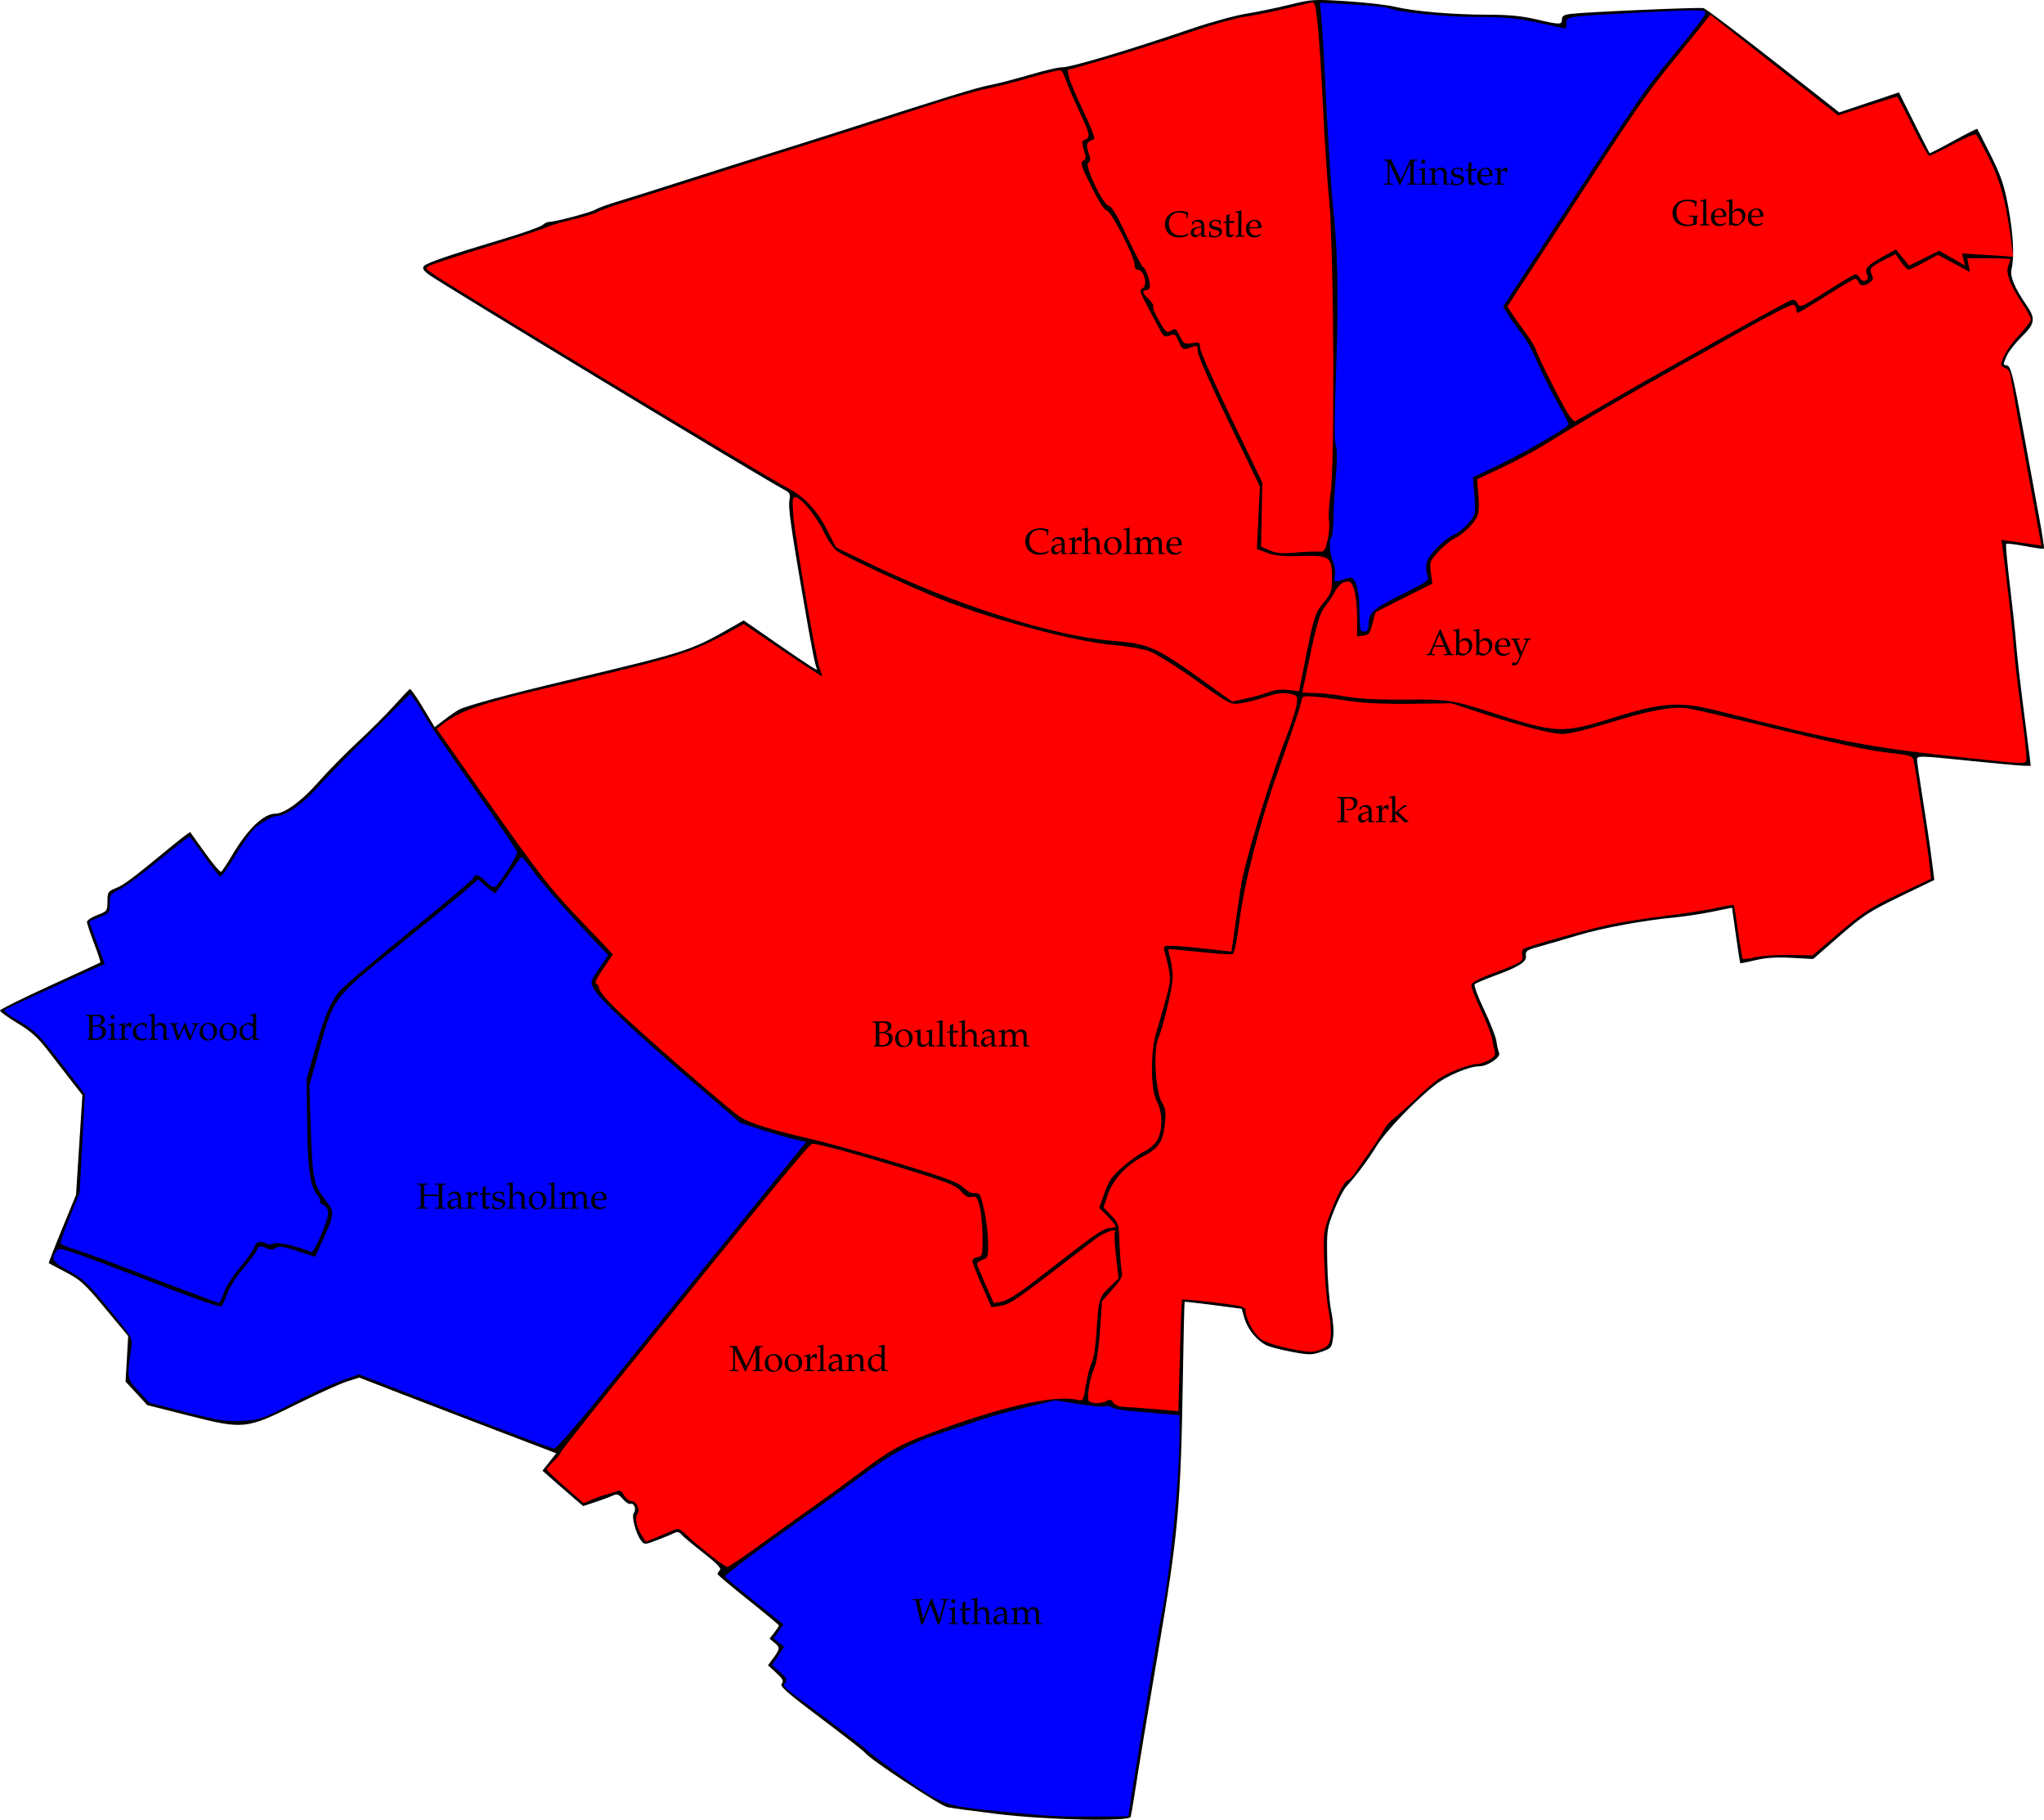
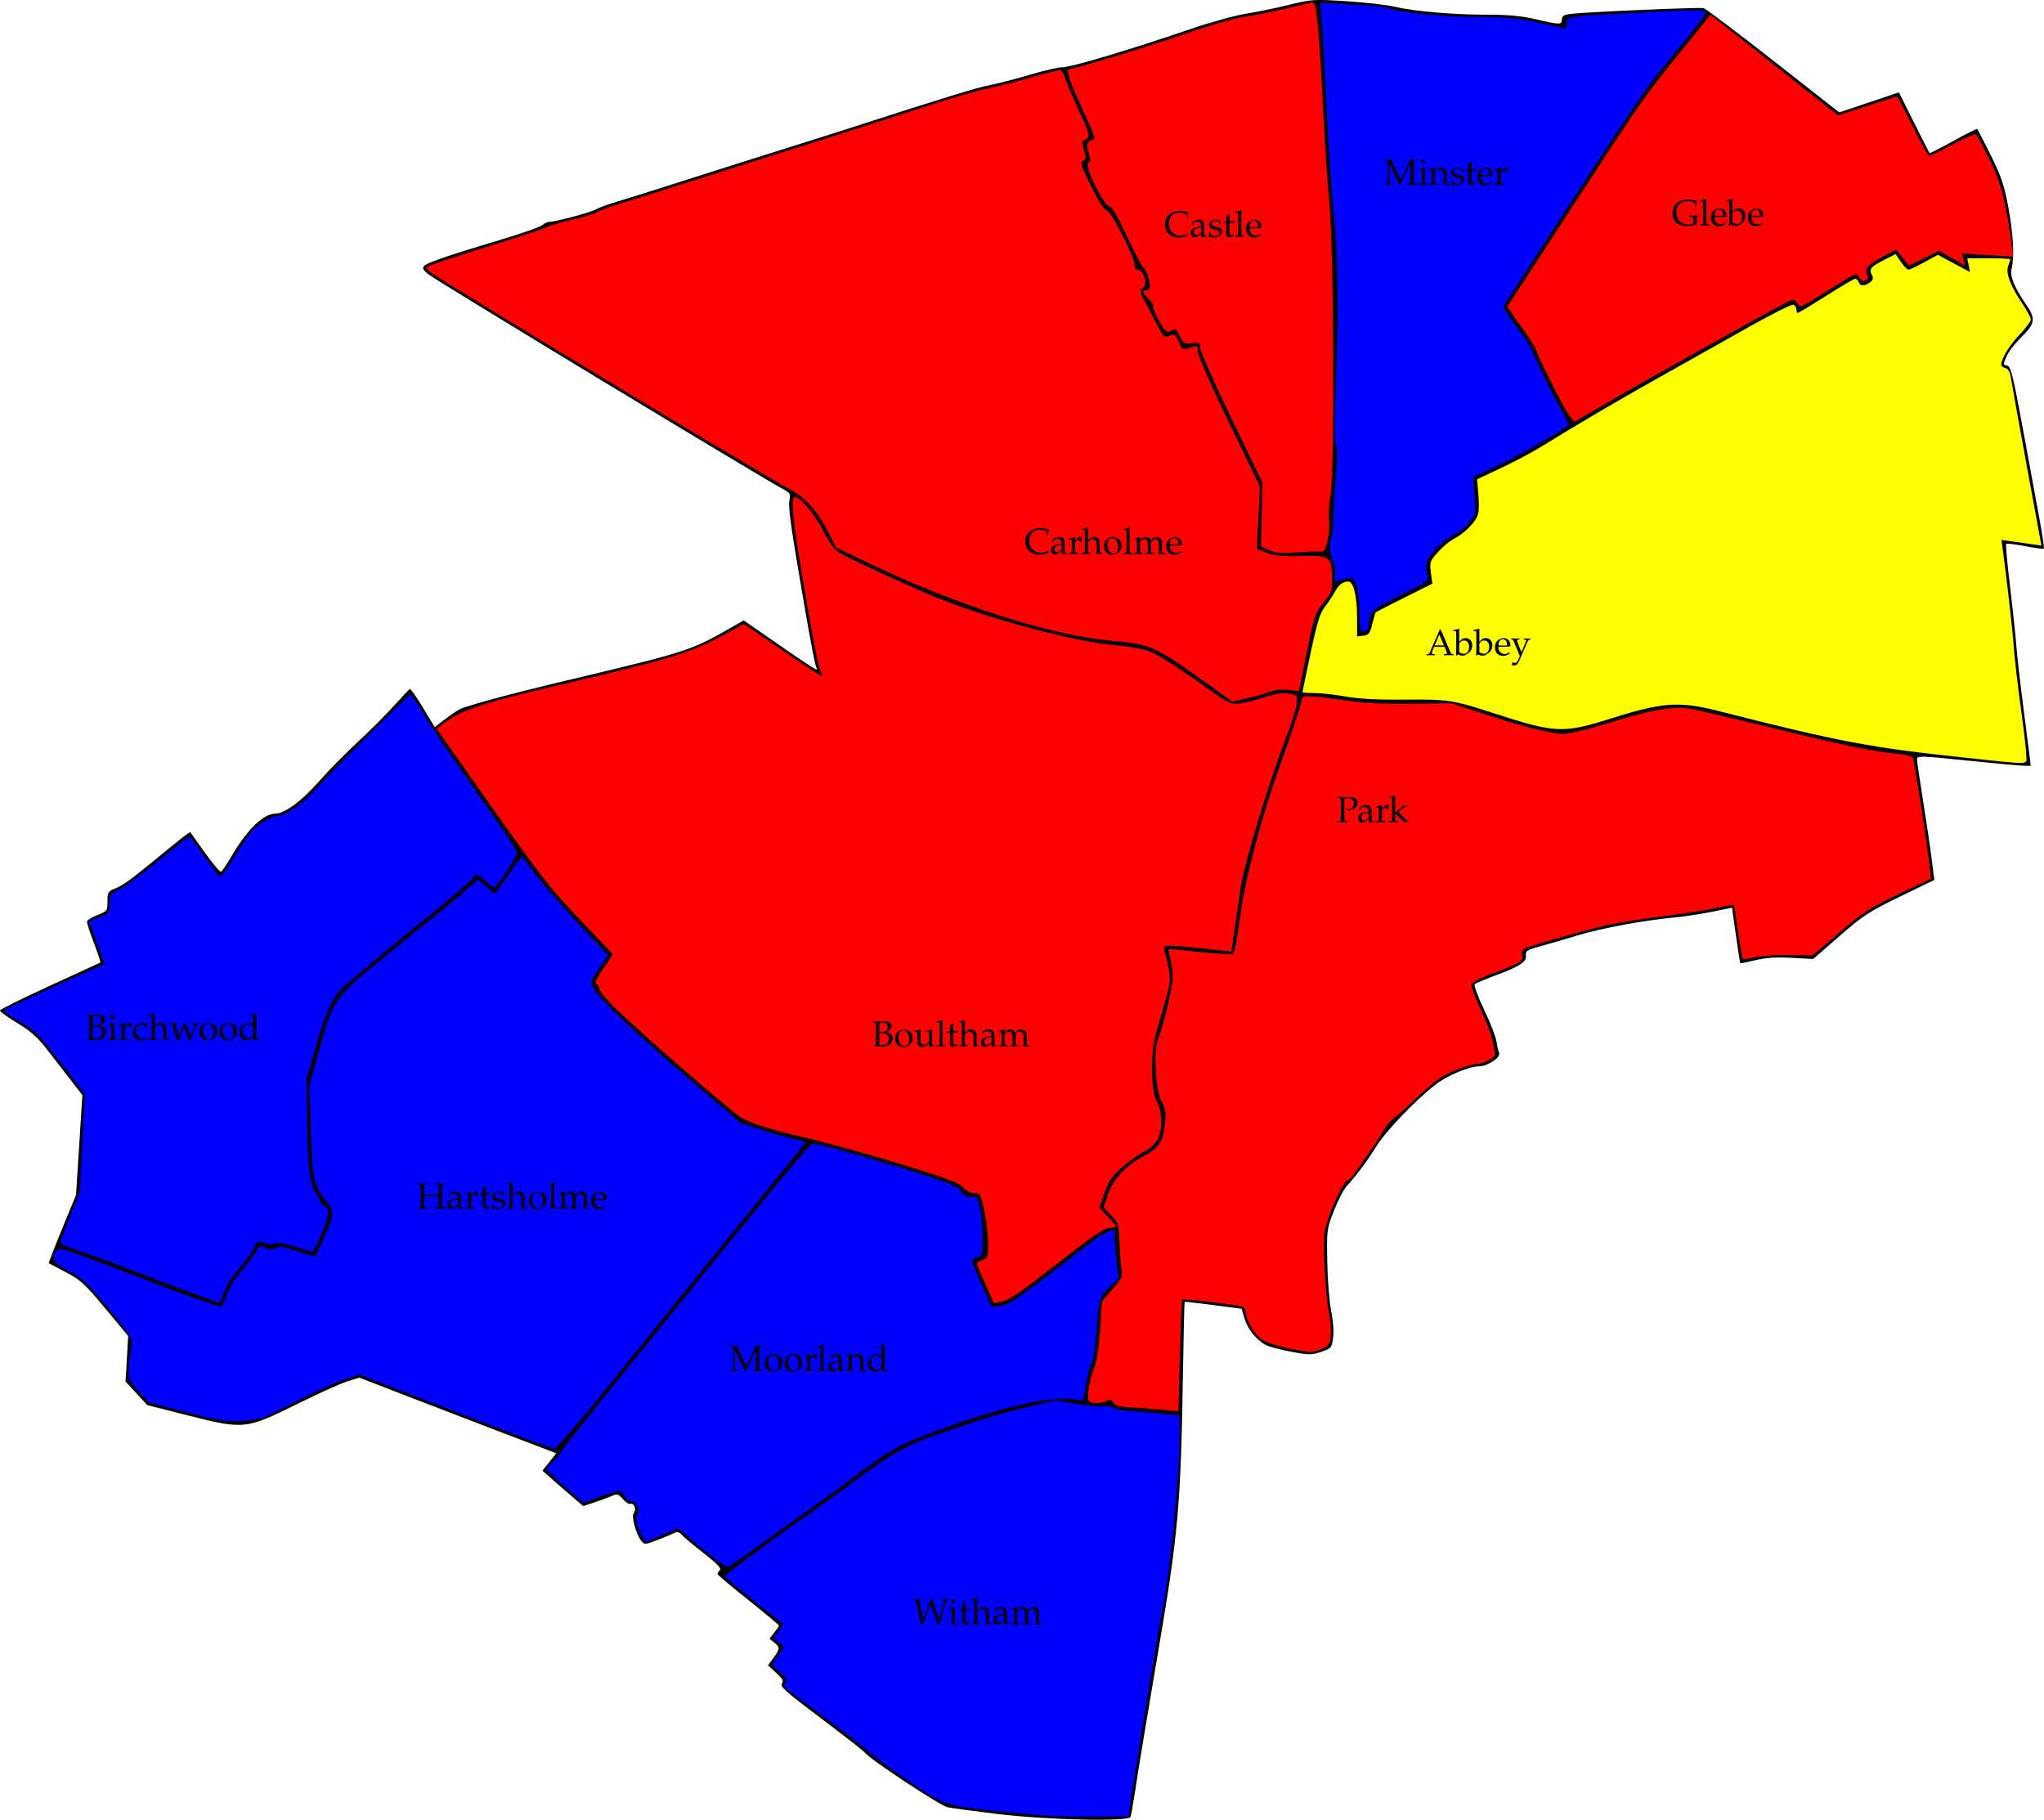
<svg xmlns="http://www.w3.org/2000/svg" version="1.1" id="svg952" width="673.944" height="600" viewBox="0 0 673.944 600">
  <defs id="defs956" />
  <path style="fill:#000000;stroke-width:0.751" d="m 328.878,598.103 c -7.636,-0.932 -15.066,-1.945 -16.511,-2.252 -2.431,-0.515 -26.017,-16.1 -27.138,-17.932 -0.273,-0.445 -6.761,-5.519 -14.418,-11.275 -11.439,-8.598 -13.765,-10.655 -13.041,-11.528 0.708,-0.853 0.346,-1.553 -1.837,-3.554 l -2.719,-2.491 1.808,-2.45 c 2.204,-2.988 2.227,-3.454 0.25,-5.055 l -1.557,-1.261 1.557,-1.98 c 0.856,-1.089 1.557,-2.152 1.557,-2.362 0,-0.21 -4.559,-4.015 -10.132,-8.456 -5.573,-4.441 -10.132,-8.285 -10.132,-8.543 0,-0.258 0.36,-0.829 0.8,-1.269 0.566,-0.566 -1.031,-2.229 -5.464,-5.691 -3.445,-2.69 -6.704,-5.422 -7.243,-6.071 -0.669,-0.806 -1.375,-0.972 -2.229,-0.523 -0.687,0.361 -3.206,1.404 -5.597,2.318 -4.242,1.621 -4.374,1.627 -5.435,0.248 -1.748,-2.271 -3.283,-8.026 -2.426,-9.097 0.936,-1.169 0.129,-3.426 -1.08,-3.023 -0.497,0.166 -1.643,-0.558 -2.546,-1.608 -1.406,-1.635 -1.897,-1.792 -3.412,-1.092 -0.973,0.45 -3.539,1.403 -5.702,2.119 l -3.933,1.301 -2.15,-1.809 c -1.183,-0.995 -4.207,-3.62 -6.721,-5.833 l -4.571,-4.023 2.271,-2.867 2.271,-2.867 -2.124,-0.822 c -1.168,-0.452 -9.047,-3.461 -17.509,-6.686 -8.462,-3.226 -22.118,-8.472 -30.347,-11.659 l -14.961,-5.795 -3.998,1.26 c -2.199,0.693 -9.651,4.059 -16.56,7.48 -16.823,8.329 -17.48,8.399 -35.76,3.773 l -13.578,-3.436 -3.581,-3.882 -3.581,-3.882 0.435,-7.505 0.435,-7.505 -7.565,-9.109 c -6.727,-8.101 -8.166,-9.422 -12.99,-11.93 -2.984,-1.551 -5.515,-2.89 -5.626,-2.975 -0.111,-0.085 1.864,-5.186 4.389,-11.336 l 4.591,-11.181 1.051,-16.465 1.051,-16.465 -3.262,-4.174 C 22.117,354.587 18.605,350.045 16.106,346.788 12.495,342.082 10.375,340.148 5.773,337.363 2.588,335.435 -0.01,333.556 2.6660245e-5,333.188 0.01,332.82 7.394,329.149 16.41,325.03 c 9.016,-4.119 16.514,-7.578 16.663,-7.687 0.148,-0.109 -0.78,-2.948 -2.064,-6.309 -1.283,-3.361 -2.334,-6.543 -2.334,-7.071 0,-0.528 1.52,-1.54 3.377,-2.249 3.281,-1.253 3.377,-1.382 3.377,-4.524 0,-3.033 0.174,-3.304 2.814,-4.376 2.687,-1.09 5.435,-3.159 18.497,-13.926 3.185,-2.625 5.881,-4.652 5.991,-4.503 0.11,0.149 2.312,3.229 4.893,6.846 2.581,3.617 4.963,6.409 5.293,6.205 0.33,-0.204 2.035,-2.787 3.789,-5.74 4.964,-8.355 10.257,-13.421 14.024,-13.421 3.051,0 8.694,-4.111 14.124,-10.291 3.188,-3.627 9.08,-9.635 13.095,-13.35 4.014,-3.715 9.418,-9.119 12.008,-12.008 2.59,-2.889 4.93,-5.34 5.201,-5.446 0.271,-0.106 2.216,2.676 4.323,6.181 l 3.831,6.374 3.284,-2.497 c 1.806,-1.374 3.959,-2.853 4.785,-3.287 2.438,-1.283 16.023,-4.96 35.274,-9.548 40.67,-9.692 40.894,-9.765 55.168,-17.914 l 3.383,-1.931 10.876,7.528 c 11.685,8.088 13.972,9.524 13.215,8.3 -0.527,-0.853 -1.77,-7.27 -4.608,-23.783 -3.94,-22.932 -4.83,-29.327 -4.403,-31.652 0.389,-2.119 0.168,-2.522 -2.006,-3.646 -6.127,-3.168 -113.223,-68.006 -116.857,-70.747 -1.872,-1.412 -2.257,-2.081 -1.633,-2.833 0.894,-1.077 8.328,-3.619 26.223,-8.966 6.398,-1.912 12.166,-3.957 12.818,-4.545 0.652,-0.588 1.685,-1.069 2.296,-1.069 2.026,0 13.754,-3.133 15.282,-4.082 0.826,-0.513 4.034,-1.683 7.13,-2.6 3.096,-0.917 13.397,-4.158 22.89,-7.202 9.494,-3.044 22.834,-7.268 29.645,-9.388 6.811,-2.119 17.449,-5.486 23.641,-7.483 32.553,-10.496 42.437,-13.533 46.531,-14.301 2.477,-0.464 8.423,-2 13.213,-3.413 4.791,-1.413 9.519,-2.52 10.507,-2.461 2.615,0.157 21.961,-5.594 43.035,-12.793 6.17,-2.108 14.275,-4.326 18.012,-4.93 3.737,-0.604 10.152,-1.932 14.256,-2.951 7.125,-1.77 7.97,-1.821 18.763,-1.133 6.216,0.396 13.328,1.208 15.804,1.806 6.271,1.513 19.256,2.631 30.554,2.632 6.892,4.6e-4 11.327,0.417 15.977,1.502 7.961,1.856 8.631,1.86 8.631,0.046 0,-1.151 0.667,-1.536 3.19,-1.842 4.976,-0.604 42.063,-2.202 43.498,-1.874 0.705,0.161 11.06,7.963 23.012,17.337 l 21.73,17.044 9.841,-3.301 9.841,-3.301 4.946,9.898 c 2.72,5.444 5.039,10.001 5.152,10.127 0.114,0.126 3.648,-1.676 7.855,-4.005 4.207,-2.329 7.752,-4.121 7.878,-3.982 0.126,0.139 2.103,4.002 4.394,8.585 3.419,6.841 4.454,9.863 5.782,16.886 1.676,8.858 2.106,16.606 1.147,20.644 -0.6,2.528 0.871,6.12 4.941,12.062 3.052,4.456 2.8,6.039 -1.657,10.4 -2.093,2.048 -4.289,4.863 -4.878,6.255 -1.316,3.106 -1.334,2.854 0.242,3.267 1.086,0.284 1.946,3.782 4.956,20.164 2.003,10.901 4.474,24.329 5.49,29.839 1.017,5.511 1.718,10.15 1.558,10.309 -0.159,0.159 -2.936,-0.216 -6.17,-0.835 -3.234,-0.619 -6.054,-0.951 -6.267,-0.738 -0.213,0.213 0.34,6.381 1.228,13.706 0.888,7.326 1.816,16.021 2.062,19.323 0.246,3.302 1.235,12.083 2.198,19.513 0.964,7.43 1.944,15.113 2.179,17.074 l 0.427,3.565 -2.425,-0.046 c -1.334,-0.025 -9.77,-0.801 -18.748,-1.724 -15.419,-1.585 -16.324,-1.605 -16.324,-0.362 0,0.724 0.861,6.65 1.914,13.169 1.053,6.519 2.336,15.166 2.852,19.214 l 0.938,7.361 -11.295,5.473 c -10.141,4.914 -12.182,6.246 -19.979,13.038 l -8.684,7.566 -7.077,-0.391 c -4.997,-0.276 -8.501,-0.049 -11.923,0.772 -2.665,0.64 -4.921,1.089 -5.012,0.997 -0.091,-0.091 -0.743,-4.246 -1.449,-9.233 l -1.283,-9.067 -6.463,1.314 c -3.555,0.723 -8.828,1.539 -11.717,1.814 -10.967,1.044 -24.328,3.49 -32.647,5.977 -4.747,1.419 -10.594,3.122 -12.994,3.784 -3.785,1.044 -4.332,1.423 -4.126,2.857 0.301,2.095 -2.105,3.66 -10.211,6.643 -3.337,1.228 -6.345,2.507 -6.685,2.842 -0.34,0.336 1.053,4.114 3.097,8.398 2.043,4.283 3.874,8.969 4.069,10.414 0.195,1.445 0.593,3.173 0.886,3.841 0.628,1.434 -3.833,4.414 -6.608,4.414 -3.248,0 -10.452,3.009 -14.287,5.968 -6.601,5.093 -16.429,15.335 -19.537,20.361 -2.912,4.709 -6.624,9.676 -9.927,13.281 -0.906,0.99 -2.74,4.556 -4.075,7.925 -2.389,6.031 -2.424,6.295 -2.233,17.008 0.107,5.985 0.69,13.246 1.297,16.136 0.658,3.134 0.912,6.672 0.628,8.77 -0.457,3.377 -0.612,3.562 -3.922,4.69 -3.134,1.068 -4.027,1.065 -9.881,-0.03 -3.539,-0.662 -7.279,-1.645 -8.311,-2.184 -3.115,-1.626 -6.051,-5.241 -7.076,-8.71 l -0.968,-3.278 -9.3,-1.22 c -5.115,-0.671 -9.384,-1.151 -9.487,-1.067 -0.103,0.084 -0.37,11.439 -0.594,25.232 -0.677,41.803 -1.562,51.609 -8.122,89.998 -3.369,19.718 -6.308,37.492 -7.693,46.531 -0.601,3.921 -1.239,7.552 -1.419,8.068 -0.564,1.623 -27.581,1.032 -43.902,-0.96 z" id="path986" />
  <path style="fill:#0000ff;stroke-width:0.751" d="m 373.256,590.995 c 2.31,-14.878 8.993,-55.163 9.649,-58.164 2.801,-12.814 6.005,-44.859 6.012,-60.12 l 0.003,-6.084 -6.192,-0.54 c -3.405,-0.297 -8.218,-0.713 -10.695,-0.923 -2.477,-0.211 -4.921,-0.729 -5.432,-1.153 -0.511,-0.423 -1.447,-0.571 -2.082,-0.327 -0.634,0.243 -4.647,-0.098 -8.917,-0.759 l -7.764,-1.201 -10.042,2.429 c -5.523,1.336 -12.237,3.196 -14.921,4.134 -2.684,0.938 -7.719,2.621 -11.189,3.74 -10.618,3.425 -17.184,6.873 -27.031,14.197 -5.191,3.861 -13.492,9.864 -18.445,13.339 -15.04,10.552 -27.357,19.731 -27.183,20.259 0.091,0.275 4.471,3.937 9.734,8.139 l 9.57,7.639 -1.633,2.293 -1.633,2.293 1.726,1.398 1.726,1.398 -1.987,3.002 -1.987,3.002 2.659,2.335 c 2.14,1.879 2.486,2.543 1.774,3.401 -1.087,1.309 -2.083,0.419 12.861,11.492 6.811,5.046 13.108,9.933 13.994,10.859 0.886,0.926 6.571,5.15 12.635,9.387 12.73,8.896 12.998,8.986 31.911,10.841 16.587,1.627 18.176,1.711 30.771,1.64 l 10.882,-0.062 z" id="path984" />
-   <path style="fill:#ff0000;stroke-width:0.751" d="m 252.23,508.185 c 6.451,-4.68 14.093,-10.156 16.983,-12.168 2.889,-2.012 9.218,-6.634 14.063,-10.27 10.14,-7.609 12.829,-9.143 22.458,-12.811 23.361,-8.898 41.597,-13.121 49.324,-11.424 2.101,0.461 2.112,0.443 2.994,-4.9 0.487,-2.95 1.358,-6.277 1.936,-7.394 0.578,-1.117 1.26,-5.389 1.517,-9.494 0.713,-11.41 0.889,-12.038 4.274,-15.291 l 3.057,-2.938 -0.854,-7.239 c -0.47,-3.981 -0.629,-7.603 -0.354,-8.048 0.907,-1.467 -3.712,0.169 -6.443,2.282 -26.706,20.664 -28.034,21.593 -31.596,22.113 l -2.667,0.389 -3.15,-7.091 c -1.732,-3.9 -3.15,-7.559 -3.15,-8.132 0,-0.573 0.76,-1.149 1.689,-1.281 1.613,-0.229 1.686,-0.542 1.634,-6.994 -0.03,-3.715 -0.474,-8.224 -0.987,-10.019 -0.798,-2.795 -1.164,-3.204 -2.542,-2.844 -1.171,0.306 -2.128,-0.189 -3.516,-1.822 -1.634,-1.923 -4.157,-2.94 -17.667,-7.121 -15.699,-4.859 -29.321,-8.589 -31.369,-8.589 -0.967,0 -14.291,16.195 -66.76,81.146 -8.978,11.114 -16.324,20.474 -16.324,20.8 0,0.326 -1.013,1.564 -2.252,2.75 -1.238,1.186 -2.252,2.398 -2.252,2.692 0,0.294 2.742,2.921 6.094,5.836 l 6.094,5.301 2.724,-1.181 c 1.498,-0.65 3.737,-1.443 4.976,-1.762 1.238,-0.32 2.779,-0.801 3.424,-1.069 0.788,-0.328 1.506,0.136 2.191,1.415 0.56,1.046 1.647,1.903 2.417,1.903 1.662,0 3.01,2.965 1.948,4.285 -0.918,1.14 -0.206,4.513 1.501,7.116 l 1.305,1.99 3.739,-1.521 c 2.056,-0.837 4.506,-1.884 5.444,-2.328 1.48,-0.7 2.076,-0.448 4.503,1.909 3.369,3.271 12.293,10.21 13.208,10.271 0.36,0.024 5.932,-3.786 12.383,-8.466 z" id="path982" />
+   <path style="fill:#0000ff;stroke-width:0.751" d="m 252.23,508.185 c 6.451,-4.68 14.093,-10.156 16.983,-12.168 2.889,-2.012 9.218,-6.634 14.063,-10.27 10.14,-7.609 12.829,-9.143 22.458,-12.811 23.361,-8.898 41.597,-13.121 49.324,-11.424 2.101,0.461 2.112,0.443 2.994,-4.9 0.487,-2.95 1.358,-6.277 1.936,-7.394 0.578,-1.117 1.26,-5.389 1.517,-9.494 0.713,-11.41 0.889,-12.038 4.274,-15.291 l 3.057,-2.938 -0.854,-7.239 c -0.47,-3.981 -0.629,-7.603 -0.354,-8.048 0.907,-1.467 -3.712,0.169 -6.443,2.282 -26.706,20.664 -28.034,21.593 -31.596,22.113 l -2.667,0.389 -3.15,-7.091 c -1.732,-3.9 -3.15,-7.559 -3.15,-8.132 0,-0.573 0.76,-1.149 1.689,-1.281 1.613,-0.229 1.686,-0.542 1.634,-6.994 -0.03,-3.715 -0.474,-8.224 -0.987,-10.019 -0.798,-2.795 -1.164,-3.204 -2.542,-2.844 -1.171,0.306 -2.128,-0.189 -3.516,-1.822 -1.634,-1.923 -4.157,-2.94 -17.667,-7.121 -15.699,-4.859 -29.321,-8.589 -31.369,-8.589 -0.967,0 -14.291,16.195 -66.76,81.146 -8.978,11.114 -16.324,20.474 -16.324,20.8 0,0.326 -1.013,1.564 -2.252,2.75 -1.238,1.186 -2.252,2.398 -2.252,2.692 0,0.294 2.742,2.921 6.094,5.836 l 6.094,5.301 2.724,-1.181 c 1.498,-0.65 3.737,-1.443 4.976,-1.762 1.238,-0.32 2.779,-0.801 3.424,-1.069 0.788,-0.328 1.506,0.136 2.191,1.415 0.56,1.046 1.647,1.903 2.417,1.903 1.662,0 3.01,2.965 1.948,4.285 -0.918,1.14 -0.206,4.513 1.501,7.116 l 1.305,1.99 3.739,-1.521 c 2.056,-0.837 4.506,-1.884 5.444,-2.328 1.48,-0.7 2.076,-0.448 4.503,1.909 3.369,3.271 12.293,10.21 13.208,10.271 0.36,0.024 5.932,-3.786 12.383,-8.466 z" id="path982" />
  <path style="fill:#0000ff;stroke-width:0.751" d="m 201.95,455.341 c 20.391,-25.265 40.988,-50.71 54.617,-67.473 l 9.246,-11.373 -3.929,-0.884 c -2.161,-0.486 -7.032,-1.891 -10.825,-3.121 l -6.896,-2.236 -16.37,-14.013 c -18.785,-16.08 -30.525,-27.18 -32.112,-30.363 -1.059,-2.123 -0.987,-2.375 1.878,-6.595 l 2.98,-4.388 -3.853,-3.983 c -7.884,-8.151 -17.773,-19.357 -20.98,-23.773 -1.82,-2.507 -3.478,-4.561 -3.685,-4.565 -0.206,-0.004 -2.209,2.688 -4.45,5.982 -2.241,3.294 -4.223,5.99 -4.404,5.99 -0.181,0 -1.493,-1.022 -2.916,-2.272 l -2.587,-2.272 -4.641,4.024 c -2.553,2.213 -12.461,10.332 -22.019,18.043 -21.497,17.342 -21,16.664 -26.227,35.763 l -2.773,10.132 0.495,14.869 c 0.536,16.089 0.938,17.929 5.056,23.129 2.783,3.514 2.699,4.527 -1.06,12.776 l -2.581,5.663 -5.789,-1.902 c -4.741,-1.558 -6.052,-1.738 -7.241,-0.996 -1.026,0.641 -1.873,0.681 -2.886,0.139 -2.062,-1.103 -2.874,-0.955 -3.373,0.618 -0.242,0.762 -2.213,3.433 -4.381,5.937 -2.191,2.53 -4.552,6.249 -5.316,8.374 -0.756,2.103 -1.617,3.973 -1.914,4.156 -0.62,0.383 -10.365,-3.093 -29.703,-10.596 -7.43,-2.883 -15.842,-6.025 -18.693,-6.983 -5.044,-1.696 -5.211,-1.705 -6.213,-0.334 -1.682,2.301 -0.882,3.431 4.487,6.337 4.42,2.392 6.148,4.038 12.992,12.369 7.413,9.024 7.87,9.774 7.495,12.307 -1.601,10.807 -1.633,10.599 2.316,14.833 l 3.62,3.881 12.383,3.145 c 10.88,2.763 13.112,3.101 18.387,2.788 5.688,-0.338 6.537,-0.636 16.136,-5.667 5.573,-2.92 12.834,-6.286 16.136,-7.479 l 6.004,-2.169 31.521,12.204 c 17.337,6.712 32.09,12.227 32.784,12.256 0.782,0.032 8.122,-8.447 19.283,-22.276 z" id="path980" />
  <path style="fill:#ff0000;stroke-width:0.751" d="m 389.803,428.502 c 0.166,-0.166 4.931,0.259 10.591,0.943 9.454,1.143 10.291,1.369 10.306,2.781 0.029,2.715 2.741,7.64 5.152,9.357 1.395,0.994 5.226,2.247 9.483,3.104 6.561,1.32 7.378,1.342 10.041,0.277 2.494,-0.998 2.964,-1.564 3.361,-4.047 0.254,-1.588 -0.019,-5.366 -0.607,-8.397 -0.587,-3.031 -1.246,-10.133 -1.464,-15.783 -0.382,-9.929 -0.324,-10.469 1.759,-16.176 2.329,-6.381 5.028,-11.452 6.095,-11.452 0.367,0 1.513,-1.266 2.546,-2.814 1.034,-1.548 3.212,-4.672 4.841,-6.942 1.629,-2.27 3.531,-5.232 4.227,-6.582 0.696,-1.35 2.161,-3.092 3.256,-3.872 1.095,-0.78 4.347,-3.685 7.225,-6.455 2.878,-2.77 6.447,-5.85 7.93,-6.844 3.15,-2.111 10.074,-4.766 12.43,-4.766 0.901,0 2.69,-0.591 3.976,-1.313 1.761,-0.989 2.232,-1.684 1.908,-2.814 -0.236,-0.826 -0.627,-2.683 -0.869,-4.128 -0.241,-1.445 -1.932,-5.8 -3.757,-9.677 -1.825,-3.878 -3.217,-7.577 -3.094,-8.22 0.132,-0.684 2.561,-2.045 5.851,-3.279 10.632,-3.987 11.395,-4.428 10.924,-6.307 -0.238,-0.949 -0.029,-1.94 0.475,-2.252 1.334,-0.825 20.272,-6.191 27.624,-7.828 3.509,-0.781 11.952,-2.123 18.763,-2.981 6.811,-0.858 14.687,-2.083 17.502,-2.721 2.815,-0.638 5.234,-1.043 5.374,-0.9 0.14,0.143 0.79,4.113 1.443,8.823 0.653,4.71 1.336,8.711 1.517,8.892 0.181,0.181 2.125,-0.058 4.321,-0.531 2.196,-0.473 7.307,-0.8 11.359,-0.726 l 7.367,0.133 8.849,-7.558 c 7.815,-6.675 10.094,-8.15 19.519,-12.633 l 10.671,-5.075 -0.484,-4.539 c -0.567,-5.321 -4.246,-29.436 -5.277,-34.592 -0.272,-1.359 -1.222,-1.636 -8.315,-2.429 -7.29,-0.815 -15.336,-2.587 -51.706,-11.389 -6.604,-1.598 -13.239,-3.077 -14.742,-3.286 -4.75,-0.66 -12.638,0.813 -25.264,4.72 -7.49,2.317 -13.604,3.779 -15.761,3.769 -3.748,-0.018 -13.805,-2.637 -27.915,-7.27 l -8.631,-2.834 -13.134,0.172 c -8.476,0.111 -15.662,-0.21 -20.264,-0.906 -3.921,-0.593 -9.071,-1.24 -11.445,-1.437 -4.192,-0.348 -4.326,-0.301 -4.725,1.651 -0.472,2.308 -2.423,8.143 -7.71,23.049 -5.894,16.618 -11.078,36.762 -12.62,49.032 -0.845,6.73 -1.701,10.914 -2.277,11.135 -0.507,0.195 -5.415,-0.131 -10.905,-0.723 -5.491,-0.592 -10.092,-0.991 -10.226,-0.886 -0.133,0.105 0.118,1.489 0.559,3.076 0.441,1.587 0.803,4.316 0.805,6.065 0.005,3.268 -2.924,15.683 -4.857,20.593 -1.587,4.03 -0.761,17.325 1.288,20.73 1.257,2.089 1.409,3.227 0.974,7.288 -0.61,5.695 -2.104,7.92 -7.043,10.49 -5.664,2.948 -10.044,7.649 -11.716,12.574 l -1.463,4.309 2.525,2.605 c 2.427,2.504 2.534,2.863 2.753,9.2 0.125,3.627 0.44,7.646 0.7,8.93 0.41,2.027 0.018,2.847 -2.975,6.217 -1.896,2.135 -3.469,3.955 -3.497,4.044 -0.027,0.089 -0.326,4.384 -0.665,9.544 -0.351,5.348 -1.102,10.511 -1.749,12.008 -1.754,4.064 -2.789,10.771 -1.766,11.434 1.22,0.79 4.093,0.7 5.739,-0.181 1.087,-0.582 1.579,-0.457 2.138,0.542 0.519,0.927 1.869,1.357 4.731,1.507 2.203,0.115 6.875,0.462 10.384,0.772 l 6.379,0.562 0.479,-18.241 c 0.264,-10.033 0.615,-18.377 0.78,-18.542 z" id="path978" />
  <path style="fill:#0000ff;stroke-width:0.751" d="m 73.872,426.071 c 0.698,-1.961 3.145,-5.76 5.439,-8.443 2.294,-2.683 4.372,-5.638 4.618,-6.567 0.462,-1.746 2.126,-2.163 3.97,-0.996 0.638,0.404 1.543,0.368 2.278,-0.091 1.057,-0.66 7.973,0.915 12.469,2.84 0.915,0.392 5.599,-10.489 5.59,-12.984 -0.003,-0.914 -0.71,-2.039 -1.571,-2.5 -0.861,-0.461 -1.379,-1.024 -1.15,-1.253 0.228,-0.228 -0.23,-1.235 -1.018,-2.236 -2.274,-2.891 -3.053,-8.658 -3.231,-23.907 l -0.166,-14.223 2.91,-10.132 c 3.032,-10.558 4.67,-14.505 7.686,-18.529 0.987,-1.316 11.283,-10.074 22.881,-19.462 11.598,-9.388 21.258,-17.514 21.466,-18.058 0.603,-1.572 2.023,-1.163 4.334,1.249 1.564,1.633 2.397,2.028 3.081,1.46 1.449,-1.202 7.064,-10.063 7.064,-11.146 0,-0.53 -6.332,-9.95 -14.072,-20.932 -7.74,-10.982 -14.95,-21.546 -16.022,-23.475 -1.073,-1.929 -2.656,-4.499 -3.519,-5.71 l -1.568,-2.203 -13.013,12.81 c -7.157,7.045 -15.117,15.206 -17.689,18.135 -4.371,4.978 -10.477,9.31 -13.123,9.31 -1.343,0 -3.868,1.275 -6.937,3.503 -1.233,0.895 -4.267,5.02 -6.744,9.168 -2.477,4.147 -4.821,7.447 -5.209,7.332 -0.388,-0.115 -2.752,-3.123 -5.254,-6.683 -2.501,-3.561 -4.73,-6.495 -4.954,-6.519 -0.223,-0.025 -4.783,3.54 -10.132,7.922 -5.349,4.382 -11.161,8.671 -12.916,9.531 -2.992,1.466 -3.19,1.757 -3.19,4.689 0,3.013 -0.122,3.172 -3.377,4.416 -1.858,0.709 -3.377,1.385 -3.377,1.501 0,0.116 1.154,3.316 2.565,7.11 l 2.565,6.899 -1.627,0.627 c -2.076,0.8 -29.697,13.433 -31.164,14.254 -0.813,0.455 0.396,1.493 4.615,3.963 5.208,3.049 6.422,4.263 13.66,13.66 l 7.944,10.313 -0.857,16.263 -0.857,16.263 -3.309,8.125 c -1.82,4.469 -3.154,8.376 -2.964,8.683 0.19,0.307 2.304,1.164 4.7,1.906 2.395,0.741 7.901,2.711 12.235,4.377 15.264,5.868 34.903,13.263 35.285,13.285 0.213,0.013 0.958,-1.581 1.655,-3.542 z" id="path976" />
  <path style="fill:#ff0000;stroke-width:0.751" d="m 340.136,423.144 c 3.921,-3.03 10.845,-8.375 15.385,-11.877 5.708,-4.402 8.893,-6.372 10.319,-6.382 1.135,-0.008 2.064,-0.254 2.064,-0.546 0,-0.292 -1.227,-1.788 -2.728,-3.325 l -2.728,-2.793 1.718,-4.866 c 1.407,-3.986 2.477,-5.534 5.917,-8.561 2.31,-2.032 5.506,-4.314 7.103,-5.071 1.597,-0.757 3.537,-2.416 4.313,-3.688 1.92,-3.148 1.879,-9.333 -0.086,-12.998 -2.096,-3.91 -2.129,-16.49 -0.061,-23.034 0.792,-2.506 2.201,-7.383 3.132,-10.837 1.752,-6.504 1.741,-6.823 -0.556,-15.671 -0.4,-1.54 -0.183,-1.685 2.464,-1.645 1.596,0.024 6.668,0.464 11.27,0.978 l 8.368,0.934 1.244,-8.671 c 0.684,-4.769 1.518,-10.528 1.853,-12.798 1.108,-7.511 9.407,-34.914 14.66,-48.408 1.768,-4.541 3.424,-9.652 3.681,-11.359 0.418,-2.775 0.289,-3.151 -1.217,-3.555 -2.81,-0.753 -4.911,-0.538 -9.4,0.964 -2.36,0.79 -5.837,1.664 -7.725,1.942 -3.433,0.506 -3.435,0.505 -15.01,-7.723 -6.427,-4.569 -13.246,-8.802 -15.329,-9.517 -2.064,-0.708 -7.299,-1.596 -11.633,-1.973 -12.643,-1.1 -39.436,-8.183 -56.838,-15.027 -8.573,-3.371 -31.79,-14.115 -34.18,-15.817 -1.192,-0.849 -3.197,-3.698 -4.455,-6.332 -2.55,-5.339 -7.598,-11.534 -9.398,-11.534 -1.008,0 -1.106,0.874 -0.699,6.192 0.548,7.145 7.453,47.184 8.681,50.333 0.453,1.162 0.824,2.283 0.824,2.491 0,0.208 -5.815,-3.583 -12.922,-8.424 l -12.922,-8.802 -3.777,2.072 c -13.917,7.636 -17.264,8.674 -61.941,19.205 -21.151,4.985 -28.09,7.429 -33.713,11.873 l -1.816,1.435 15.247,21.665 c 19.026,27.035 22.443,31.401 33.699,43.055 4.984,5.16 9.069,9.482 9.08,9.606 0.01,0.123 -1.417,2.282 -3.171,4.797 -2.117,3.035 -2.874,4.684 -2.252,4.904 0.516,0.182 0.938,0.903 0.938,1.601 0,0.698 2.449,3.658 5.441,6.577 7.827,7.633 37.381,33.352 41.13,35.791 3.008,1.957 9.899,4.124 22.1,6.947 6.192,1.433 19.843,5.215 30.336,8.406 15.346,4.666 19.483,6.205 21.145,7.867 1.276,1.276 2.729,1.994 3.798,1.878 1.577,-0.172 1.843,0.313 2.987,5.44 0.691,3.096 1.288,7.917 1.328,10.713 0.067,4.763 -0.047,5.13 -1.804,5.798 -1.032,0.392 -1.877,0.975 -1.879,1.295 -0.002,0.32 1.252,3.37 2.785,6.778 l 2.787,6.196 2.657,-0.495 c 1.652,-0.308 5.353,-2.579 9.786,-6.005 z" id="path974" />
-   <path style="fill:#ff0000;stroke-width:0.751" d="m 668.107,249.108 c 0,-1.462 -0.825,-8.639 -1.834,-15.948 -1.009,-7.31 -2.049,-16.33 -2.311,-20.045 -0.398,-5.624 -2.289,-22.269 -3.7,-32.557 l -0.348,-2.537 3.346,0.473 c 1.84,0.26 4.805,0.679 6.589,0.932 l 3.243,0.459 -4.739,-25.788 c -2.606,-14.184 -4.962,-27.269 -5.235,-29.079 -0.348,-2.306 -0.91,-3.399 -1.881,-3.652 -0.762,-0.199 -1.385,-0.671 -1.385,-1.049 0,-2.02 2.621,-6.373 5.969,-9.913 2.083,-2.203 3.788,-4.483 3.788,-5.068 0,-0.585 -1.199,-2.844 -2.665,-5.021 -4.064,-6.035 -5.692,-10.291 -4.817,-12.592 0.4,-1.053 0.728,-2.062 0.728,-2.242 0,-0.18 -3.2,-0.326 -7.111,-0.326 h -7.111 l 0.453,2.267 0.453,2.267 -5.303,-2.83 -5.303,-2.83 -4.459,2.439 c -2.452,1.342 -4.794,2.439 -5.205,2.439 -0.41,0 -1.536,-1.152 -2.5,-2.56 l -1.754,-2.56 -3.784,1.908 c -4.435,2.236 -5.071,3.01 -4.047,4.922 0.584,1.091 0.443,1.654 -0.615,2.456 -1.805,1.368 -3.194,1.354 -3.728,-0.038 -0.238,-0.619 -0.75,-1.126 -1.139,-1.126 -0.389,0 -4.705,2.533 -9.591,5.629 -4.887,3.096 -9.092,5.629 -9.345,5.629 -0.253,0 -0.46,-0.517 -0.46,-1.149 0,-0.632 -0.455,-1.324 -1.011,-1.537 -0.556,-0.213 -7.395,3.217 -15.198,7.623 -7.803,4.406 -20.941,11.798 -29.197,16.427 -13.964,7.83 -26.327,15.095 -39.026,22.935 -2.889,1.784 -8.763,4.889 -13.052,6.901 l -7.799,3.658 0.446,5.323 c 0.318,3.788 0.151,5.888 -0.578,7.282 -1.299,2.485 -4.618,5.579 -7.594,7.078 -1.269,0.64 -3.587,2.578 -5.15,4.309 -2.693,2.981 -2.817,3.336 -2.359,6.786 l 0.483,3.64 -9.217,4.606 c -5.069,2.533 -9.318,4.697 -9.441,4.807 -0.123,0.111 -0.63,1.845 -1.126,3.855 -0.78,3.161 -1.18,3.686 -2.966,3.891 l -2.064,0.237 v -6.154 c 0,-7.15 -1.182,-11.963 -2.933,-11.946 -1.818,0.018 -3.235,1.149 -4.527,3.612 -0.644,1.228 -2.069,3.364 -3.167,4.746 -1.59,2.001 -2.545,5.093 -4.691,15.173 -1.482,6.963 -2.694,12.789 -2.694,12.946 0,0.157 1.773,0.286 3.94,0.287 2.167,5.6e-4 6.811,0.516 10.319,1.146 4.356,0.782 10.546,1.107 19.513,1.026 14.151,-0.128 15.737,0.108 28.569,4.256 21.403,6.919 23.367,7.006 40.005,1.77 16.382,-5.155 21.973,-5.53 34.621,-2.317 40.384,10.257 50.114,12.096 81.805,15.462 22.045,2.341 19.888,2.421 19.888,-0.736 z" id="path972" />
+   <path style="fill:#ffff00;stroke-width:0.751" d="m 668.107,249.108 c 0,-1.462 -0.825,-8.639 -1.834,-15.948 -1.009,-7.31 -2.049,-16.33 -2.311,-20.045 -0.398,-5.624 -2.289,-22.269 -3.7,-32.557 l -0.348,-2.537 3.346,0.473 c 1.84,0.26 4.805,0.679 6.589,0.932 l 3.243,0.459 -4.739,-25.788 c -2.606,-14.184 -4.962,-27.269 -5.235,-29.079 -0.348,-2.306 -0.91,-3.399 -1.881,-3.652 -0.762,-0.199 -1.385,-0.671 -1.385,-1.049 0,-2.02 2.621,-6.373 5.969,-9.913 2.083,-2.203 3.788,-4.483 3.788,-5.068 0,-0.585 -1.199,-2.844 -2.665,-5.021 -4.064,-6.035 -5.692,-10.291 -4.817,-12.592 0.4,-1.053 0.728,-2.062 0.728,-2.242 0,-0.18 -3.2,-0.326 -7.111,-0.326 h -7.111 l 0.453,2.267 0.453,2.267 -5.303,-2.83 -5.303,-2.83 -4.459,2.439 c -2.452,1.342 -4.794,2.439 -5.205,2.439 -0.41,0 -1.536,-1.152 -2.5,-2.56 l -1.754,-2.56 -3.784,1.908 c -4.435,2.236 -5.071,3.01 -4.047,4.922 0.584,1.091 0.443,1.654 -0.615,2.456 -1.805,1.368 -3.194,1.354 -3.728,-0.038 -0.238,-0.619 -0.75,-1.126 -1.139,-1.126 -0.389,0 -4.705,2.533 -9.591,5.629 -4.887,3.096 -9.092,5.629 -9.345,5.629 -0.253,0 -0.46,-0.517 -0.46,-1.149 0,-0.632 -0.455,-1.324 -1.011,-1.537 -0.556,-0.213 -7.395,3.217 -15.198,7.623 -7.803,4.406 -20.941,11.798 -29.197,16.427 -13.964,7.83 -26.327,15.095 -39.026,22.935 -2.889,1.784 -8.763,4.889 -13.052,6.901 l -7.799,3.658 0.446,5.323 c 0.318,3.788 0.151,5.888 -0.578,7.282 -1.299,2.485 -4.618,5.579 -7.594,7.078 -1.269,0.64 -3.587,2.578 -5.15,4.309 -2.693,2.981 -2.817,3.336 -2.359,6.786 l 0.483,3.64 -9.217,4.606 c -5.069,2.533 -9.318,4.697 -9.441,4.807 -0.123,0.111 -0.63,1.845 -1.126,3.855 -0.78,3.161 -1.18,3.686 -2.966,3.891 l -2.064,0.237 v -6.154 c 0,-7.15 -1.182,-11.963 -2.933,-11.946 -1.818,0.018 -3.235,1.149 -4.527,3.612 -0.644,1.228 -2.069,3.364 -3.167,4.746 -1.59,2.001 -2.545,5.093 -4.691,15.173 -1.482,6.963 -2.694,12.789 -2.694,12.946 0,0.157 1.773,0.286 3.94,0.287 2.167,5.6e-4 6.811,0.516 10.319,1.146 4.356,0.782 10.546,1.107 19.513,1.026 14.151,-0.128 15.737,0.108 28.569,4.256 21.403,6.919 23.367,7.006 40.005,1.77 16.382,-5.155 21.973,-5.53 34.621,-2.317 40.384,10.257 50.114,12.096 81.805,15.462 22.045,2.341 19.888,2.421 19.888,-0.736 z" id="path972" />
  <path style="fill:#ff0000;stroke-width:0.751" d="m 418.757,228.073 c 1.502,-0.616 3.817,-0.842 6.004,-0.586 l 3.559,0.417 2.069,-10.397 c 2.839,-14.27 3.24,-15.501 6.21,-19.056 2.361,-2.826 2.601,-3.546 2.579,-7.736 -0.037,-7.223 -0.651,-7.668 -10.215,-7.399 -6.033,0.17 -8.7,-0.078 -11.226,-1.042 l -3.313,-1.265 0.493,-10.318 0.493,-10.318 -10.243,-21.172 c -5.88,-12.153 -10.243,-22.092 -10.243,-23.332 0,-2.008 -0.135,-2.108 -1.925,-1.428 -2.887,1.097 -3.214,0.957 -4.404,-1.891 -0.988,-2.366 -1.278,-2.554 -2.954,-1.917 -1.668,0.634 -2.005,0.424 -3.302,-2.067 -0.794,-1.526 -2.672,-5.066 -4.173,-7.868 -2.212,-4.129 -2.518,-5.175 -1.616,-5.521 2.072,-0.795 0.767,-6.27 -1.494,-6.27 -0.59,0 -1.003,-0.66 -0.94,-1.502 0.176,-2.338 -7.832,-18.011 -9.202,-18.011 -0.736,0 -2.618,-2.913 -5.075,-7.853 -3.387,-6.811 -3.746,-7.942 -2.705,-8.525 1.044,-0.584 1.076,-1.049 0.249,-3.556 -0.523,-1.586 -0.65,-2.99 -0.281,-3.12 2.612,-0.918 2.542,-1.514 -1.079,-9.271 -2.01,-4.305 -4.068,-9.089 -4.572,-10.631 -0.504,-1.542 -1.224,-2.994 -1.6,-3.226 -0.376,-0.232 -4.657,0.75 -9.514,2.182 -4.857,1.432 -11.504,3.142 -14.772,3.798 -3.268,0.657 -12.049,3.192 -19.513,5.634 -13.294,4.349 -38.438,12.386 -51.848,16.571 -3.715,1.16 -14.691,4.649 -24.391,7.754 -9.7,3.105 -20.676,6.569 -24.391,7.698 -3.715,1.129 -7.43,2.469 -8.256,2.979 -0.826,0.509 -4.541,1.643 -8.256,2.519 -3.715,0.876 -7.768,2.082 -9.006,2.681 -1.238,0.599 -9.994,3.479 -19.456,6.402 -9.462,2.922 -17.899,5.685 -18.747,6.139 -1.51,0.808 -1.498,0.859 0.539,2.396 4.526,3.413 110.649,67.487 117.529,70.96 5.367,2.709 9.75,7.447 13.166,14.23 l 2.675,5.311 11.062,5.327 c 28.336,13.646 60.17,23.812 79.733,25.462 12.984,1.095 14.294,1.695 32.881,15.056 l 6.988,5.024 5.02,-1.128 c 2.761,-0.621 6.12,-1.579 7.465,-2.131 z" id="path970" />
  <path style="fill:#0000ff;stroke-width:0.751" d="m 451.211,206.409 c 0,-4.413 1.146,-5.508 10.79,-10.312 9.034,-4.5 9.309,-4.708 8.621,-6.516 -0.391,-1.028 -0.497,-2.84 -0.236,-4.027 0.561,-2.554 5.731,-7.834 9.086,-9.28 1.303,-0.561 3.441,-2.296 4.751,-3.854 2.362,-2.81 2.378,-2.886 1.914,-8.952 l -0.469,-6.118 8.101,-3.852 c 8.214,-3.906 23.487,-12.714 23.487,-13.546 0,-0.25 -1.859,-3.816 -4.132,-7.925 -2.273,-4.109 -5.181,-10.004 -6.464,-13.1 -1.283,-3.096 -3.423,-6.98 -4.757,-8.631 -1.334,-1.651 -3.298,-4.393 -4.366,-6.093 l -1.94,-3.091 9.949,-15.296 c 34.844,-53.571 36.008,-55.28 45.4,-66.706 9.335,-11.357 11.341,-13.997 11.341,-14.931 0,-1.038 -2.571,-1.044 -21.389,-0.046 -24.561,1.303 -24.391,1.279 -24.391,3.403 0,0.999 -0.175,1.817 -0.388,1.817 -0.213,0 -4.293,-0.844 -9.066,-1.876 -7.048,-1.524 -10.755,-1.876 -19.736,-1.876 -10.759,0 -25.667,-1.459 -29.397,-2.877 -1.016,-0.386 -6.539,-0.954 -12.275,-1.261 l -10.428,-0.559 0.503,5.163 c 0.277,2.84 0.837,12.424 1.245,21.299 0.766,16.662 1.954,35.367 2.623,41.278 1.47,13 1.8,30.677 0.983,52.693 -0.584,15.732 -0.633,24.381 -0.145,25.517 0.478,1.113 0.492,4.63 0.038,9.974 -0.385,4.541 -0.742,10.842 -0.792,14.003 -0.05,3.161 -0.345,6.004 -0.654,6.317 -0.912,0.922 -0.646,5.191 0.495,7.92 0.582,1.392 0.871,3.509 0.642,4.703 -0.386,2.02 -0.281,2.139 1.5,1.692 1.053,-0.264 2.43,-0.678 3.06,-0.92 2.063,-0.792 3.498,3.475 3.498,10.402 0,3.46 0.225,6.517 0.5,6.792 1.124,1.124 2.502,0.393 2.502,-1.327 z" id="path968" />
  <path style="fill:#ff0000;stroke-width:0.751" d="m 434.433,181.869 c 2.248,0.13 2.404,-0.046 3.277,-3.687 0.504,-2.103 0.72,-5.066 0.479,-6.585 -0.241,-1.519 -0.01,-5.464 0.513,-8.766 1.454,-9.18 1.12,-79.987 -0.456,-96.815 -0.657,-7.017 -1.561,-20.695 -2.008,-30.396 -0.447,-9.7 -1.191,-21.562 -1.653,-26.358 -0.711,-7.385 -1.025,-8.68 -2.051,-8.448 -0.666,0.15 -4.765,1.11 -9.107,2.133 -4.343,1.023 -10.259,2.195 -13.148,2.604 -2.889,0.41 -10.312,2.481 -16.496,4.603 -11.465,3.934 -26.369,8.609 -36.271,11.378 l -5.514,1.542 0.458,2.292 c 0.252,1.261 2.393,6.336 4.758,11.279 2.365,4.942 3.964,9.104 3.554,9.247 -2.535,0.886 -2.808,1.524 -1.871,4.364 0.757,2.295 0.742,2.919 -0.085,3.43 -1.378,0.852 5.069,14.207 6.858,14.207 0.82,0 2.743,3.271 5.958,10.132 2.611,5.573 5.003,10.132 5.316,10.132 0.694,0 2.217,4.201 2.217,6.116 0,0.764 -0.507,1.389 -1.126,1.389 -1.629,0 -1.387,0.994 0.727,2.98 1.019,0.958 1.672,2.034 1.451,2.391 -0.221,0.358 0.658,2.503 1.953,4.767 2.1,3.67 2.519,4.029 3.867,3.307 1.739,-0.931 1.572,-1.041 3.159,2.081 1.103,2.169 1.462,2.353 3.848,1.966 2.425,-0.394 2.631,-0.279 2.631,1.464 0,1.04 4.62,11.469 10.268,23.176 l 10.268,21.286 -0.205,10.587 -0.205,10.587 2.883,1.225 c 2.21,0.939 4.11,1.112 8.137,0.74 2.889,-0.267 6.316,-0.424 7.613,-0.349 z" id="path966" />
  <path style="fill:#ff0000;stroke-width:0.751" d="m 531.515,131.896 c 18.69,-10.83 57.817,-32.631 59.224,-32.999 0.796,-0.208 1.56,0.256 1.992,1.21 0.663,1.465 1.172,1.248 9.549,-4.076 4.867,-3.093 9.156,-5.624 9.532,-5.624 0.376,0 0.996,0.559 1.378,1.242 1.039,1.856 3.445,0.746 2.443,-1.127 -1.01,-1.887 0.04,-3.069 5.286,-5.955 l 4.222,-2.322 2.158,2.666 2.158,2.666 4.966,-2.449 4.966,-2.449 4.26,2.437 4.26,2.437 -0.501,-1.996 -0.501,-1.996 8.434,0.534 8.434,0.534 -0.513,-4.052 c -1.718,-13.57 -3.551,-20.619 -7.3,-28.069 -2.077,-4.128 -4.042,-7.79 -4.366,-8.138 -0.324,-0.348 -3.78,1.087 -7.68,3.19 -3.9,2.102 -7.402,3.822 -7.784,3.822 -0.381,0 -2.853,-4.39 -5.493,-9.757 -2.64,-5.366 -4.96,-9.757 -5.156,-9.757 -0.196,0 -4.65,1.387 -9.899,3.083 l -9.542,3.083 -16.437,-12.969 c -9.04,-7.133 -18.516,-14.603 -21.058,-16.601 l -4.621,-3.632 -2.509,3.199 c -1.38,1.759 -5.552,6.914 -9.27,11.454 -8.369,10.218 -12.167,15.614 -26.679,37.901 -6.316,9.7 -15.3,23.487 -19.963,30.637 l -8.478,13.001 1.26,2.01 c 0.693,1.105 2.674,3.907 4.403,6.225 1.729,2.319 3.394,5.02 3.7,6.004 0.759,2.435 8.313,17.479 10.583,21.075 1.01,1.6 2.077,2.772 2.372,2.605 0.295,-0.167 5.771,-3.337 12.169,-7.045 z" id="path962" />
  <text xml:space="preserve" style="font-style:normal;font-variant:normal;font-weight:normal;font-stretch:normal;font-size:12px;line-height:100%;font-family:'Palatino Linotype';-inkscape-font-specification:'Palatino Linotype, Normal';font-variant-ligatures:normal;font-variant-caps:normal;font-variant-numeric:normal;font-feature-settings:normal;text-align:center;letter-spacing:0px;word-spacing:0px;writing-mode:lr-tb;text-anchor:middle;fill:#000000;fill-opacity:1;stroke:none" x="326.867" y="535.5" id="text990">
    <tspan id="tspan988" x="326.867" y="535.5">Witham</tspan>
  </text>
  <text xml:space="preserve" style="font-style:normal;font-variant:normal;font-weight:normal;font-stretch:normal;font-size:12px;line-height:100%;font-family:'Palatino Linotype';-inkscape-font-specification:'Palatino Linotype, Normal';font-variant-ligatures:normal;font-variant-caps:normal;font-variant-numeric:normal;font-feature-settings:normal;text-align:center;letter-spacing:0px;word-spacing:0px;writing-mode:lr-tb;text-anchor:middle;fill:#000000;fill-opacity:1;stroke:none" x="271.244" y="452.08" id="text994">
    <tspan id="tspan992" x="271.244" y="452.08">Moorland</tspan>
  </text>
  <text xml:space="preserve" style="font-style:normal;font-variant:normal;font-weight:normal;font-stretch:normal;font-size:12px;line-height:100%;font-family:'Palatino Linotype';-inkscape-font-specification:'Palatino Linotype, Normal';font-variant-ligatures:normal;font-variant-caps:normal;font-variant-numeric:normal;font-feature-settings:normal;text-align:center;letter-spacing:0px;word-spacing:0px;writing-mode:lr-tb;text-anchor:middle;fill:#000000;fill-opacity:1;stroke:none" x="173.32" y="398.51" id="text998">
    <tspan id="tspan996" x="173.32" y="398.51">Hartsholme</tspan>
  </text>
  <text xml:space="preserve" style="font-style:normal;font-variant:normal;font-weight:normal;font-stretch:normal;font-size:12px;line-height:100%;font-family:'Palatino Linotype';-inkscape-font-specification:'Palatino Linotype, Normal';font-variant-ligatures:normal;font-variant-caps:normal;font-variant-numeric:normal;font-feature-settings:normal;text-align:center;letter-spacing:0px;word-spacing:0px;writing-mode:lr-tb;text-anchor:middle;fill:#000000;fill-opacity:1;stroke:none" x="457.041" y="271.069" id="text1002">
    <tspan id="tspan1000" x="457.041" y="271.069">Park</tspan>
  </text>
  <text xml:space="preserve" style="font-style:normal;font-variant:normal;font-weight:normal;font-stretch:normal;font-size:12px;line-height:100%;font-family:'Palatino Linotype';-inkscape-font-specification:'Palatino Linotype, Normal';font-variant-ligatures:normal;font-variant-caps:normal;font-variant-numeric:normal;font-feature-settings:normal;text-align:center;letter-spacing:0px;word-spacing:0px;writing-mode:lr-tb;text-anchor:middle;fill:#000000;fill-opacity:1;stroke:none" x="61.457" y="342.865" id="text1006">
    <tspan id="tspan1004" x="61.457" y="342.865">Birchwood</tspan>
  </text>
  <text xml:space="preserve" style="font-style:normal;font-variant:normal;font-weight:normal;font-stretch:normal;font-size:12px;line-height:100%;font-family:'Palatino Linotype';-inkscape-font-specification:'Palatino Linotype, Normal';font-variant-ligatures:normal;font-variant-caps:normal;font-variant-numeric:normal;font-feature-settings:normal;text-align:center;letter-spacing:0px;word-spacing:0px;writing-mode:lr-tb;text-anchor:middle;fill:#000000;fill-opacity:1;stroke:none" x="318.046" y="345.043" id="text1010">
    <tspan id="tspan1008" x="318.046" y="345.043">Boultham</tspan>
  </text>
  <text xml:space="preserve" style="font-style:normal;font-variant:normal;font-weight:normal;font-stretch:normal;font-size:12px;line-height:100%;font-family:'Palatino Linotype';-inkscape-font-specification:'Palatino Linotype, Normal';font-variant-ligatures:normal;font-variant-caps:normal;font-variant-numeric:normal;font-feature-settings:normal;text-align:center;letter-spacing:0px;word-spacing:0px;writing-mode:lr-tb;text-anchor:middle;fill:#000000;fill-opacity:1;stroke:none" x="491.986" y="216.021" id="text1014">
    <tspan id="tspan1012" x="491.986" y="216.021">Abbey</tspan>
  </text>
  <text xml:space="preserve" style="font-style:normal;font-variant:normal;font-weight:normal;font-stretch:normal;font-size:12px;line-height:100%;font-family:'Palatino Linotype';-inkscape-font-specification:'Palatino Linotype, Normal';font-variant-ligatures:normal;font-variant-caps:normal;font-variant-numeric:normal;font-feature-settings:normal;text-align:center;letter-spacing:0px;word-spacing:0px;writing-mode:lr-tb;text-anchor:middle;fill:#000000;fill-opacity:1;stroke:none" x="368.414" y="182.668" id="text1018">
    <tspan id="tspan1016" x="368.414" y="182.668">Carholme</tspan>
  </text>
  <text xml:space="preserve" style="font-style:normal;font-variant:normal;font-weight:normal;font-stretch:normal;font-size:12px;line-height:100%;font-family:'Palatino Linotype';-inkscape-font-specification:'Palatino Linotype, Normal';font-variant-ligatures:normal;font-variant-caps:normal;font-variant-numeric:normal;font-feature-settings:normal;text-align:center;letter-spacing:0px;word-spacing:0px;writing-mode:lr-tb;text-anchor:middle;fill:#000000;fill-opacity:1;stroke:none" x="481.244" y="60.885" id="text1022">
    <tspan id="tspan1020" x="481.244" y="60.885">Minster</tspan>
  </text>
  <text xml:space="preserve" style="font-style:normal;font-variant:normal;font-weight:normal;font-stretch:normal;font-size:12px;line-height:100%;font-family:'Palatino Linotype';-inkscape-font-specification:'Palatino Linotype, Normal';font-variant-ligatures:normal;font-variant-caps:normal;font-variant-numeric:normal;font-feature-settings:normal;text-align:center;letter-spacing:0px;word-spacing:0px;writing-mode:lr-tb;text-anchor:middle;fill:#000000;fill-opacity:1;stroke:none" x="404.569" y="78.062" id="text1026">
    <tspan id="tspan1024" x="404.569" y="78.062">Castle</tspan>
  </text>
  <text xml:space="preserve" style="font-style:normal;font-variant:normal;font-weight:normal;font-stretch:normal;font-size:12px;line-height:100%;font-family:'Palatino Linotype';-inkscape-font-specification:'Palatino Linotype, Normal';font-variant-ligatures:normal;font-variant-caps:normal;font-variant-numeric:normal;font-feature-settings:normal;text-align:center;letter-spacing:0px;word-spacing:0px;writing-mode:lr-tb;text-anchor:middle;fill:#000000;fill-opacity:1;stroke:none" x="570.978" y="74.333" id="text1030">
    <tspan id="tspan1028" x="570.978" y="74.333">Glebe</tspan>
  </text>
</svg>
